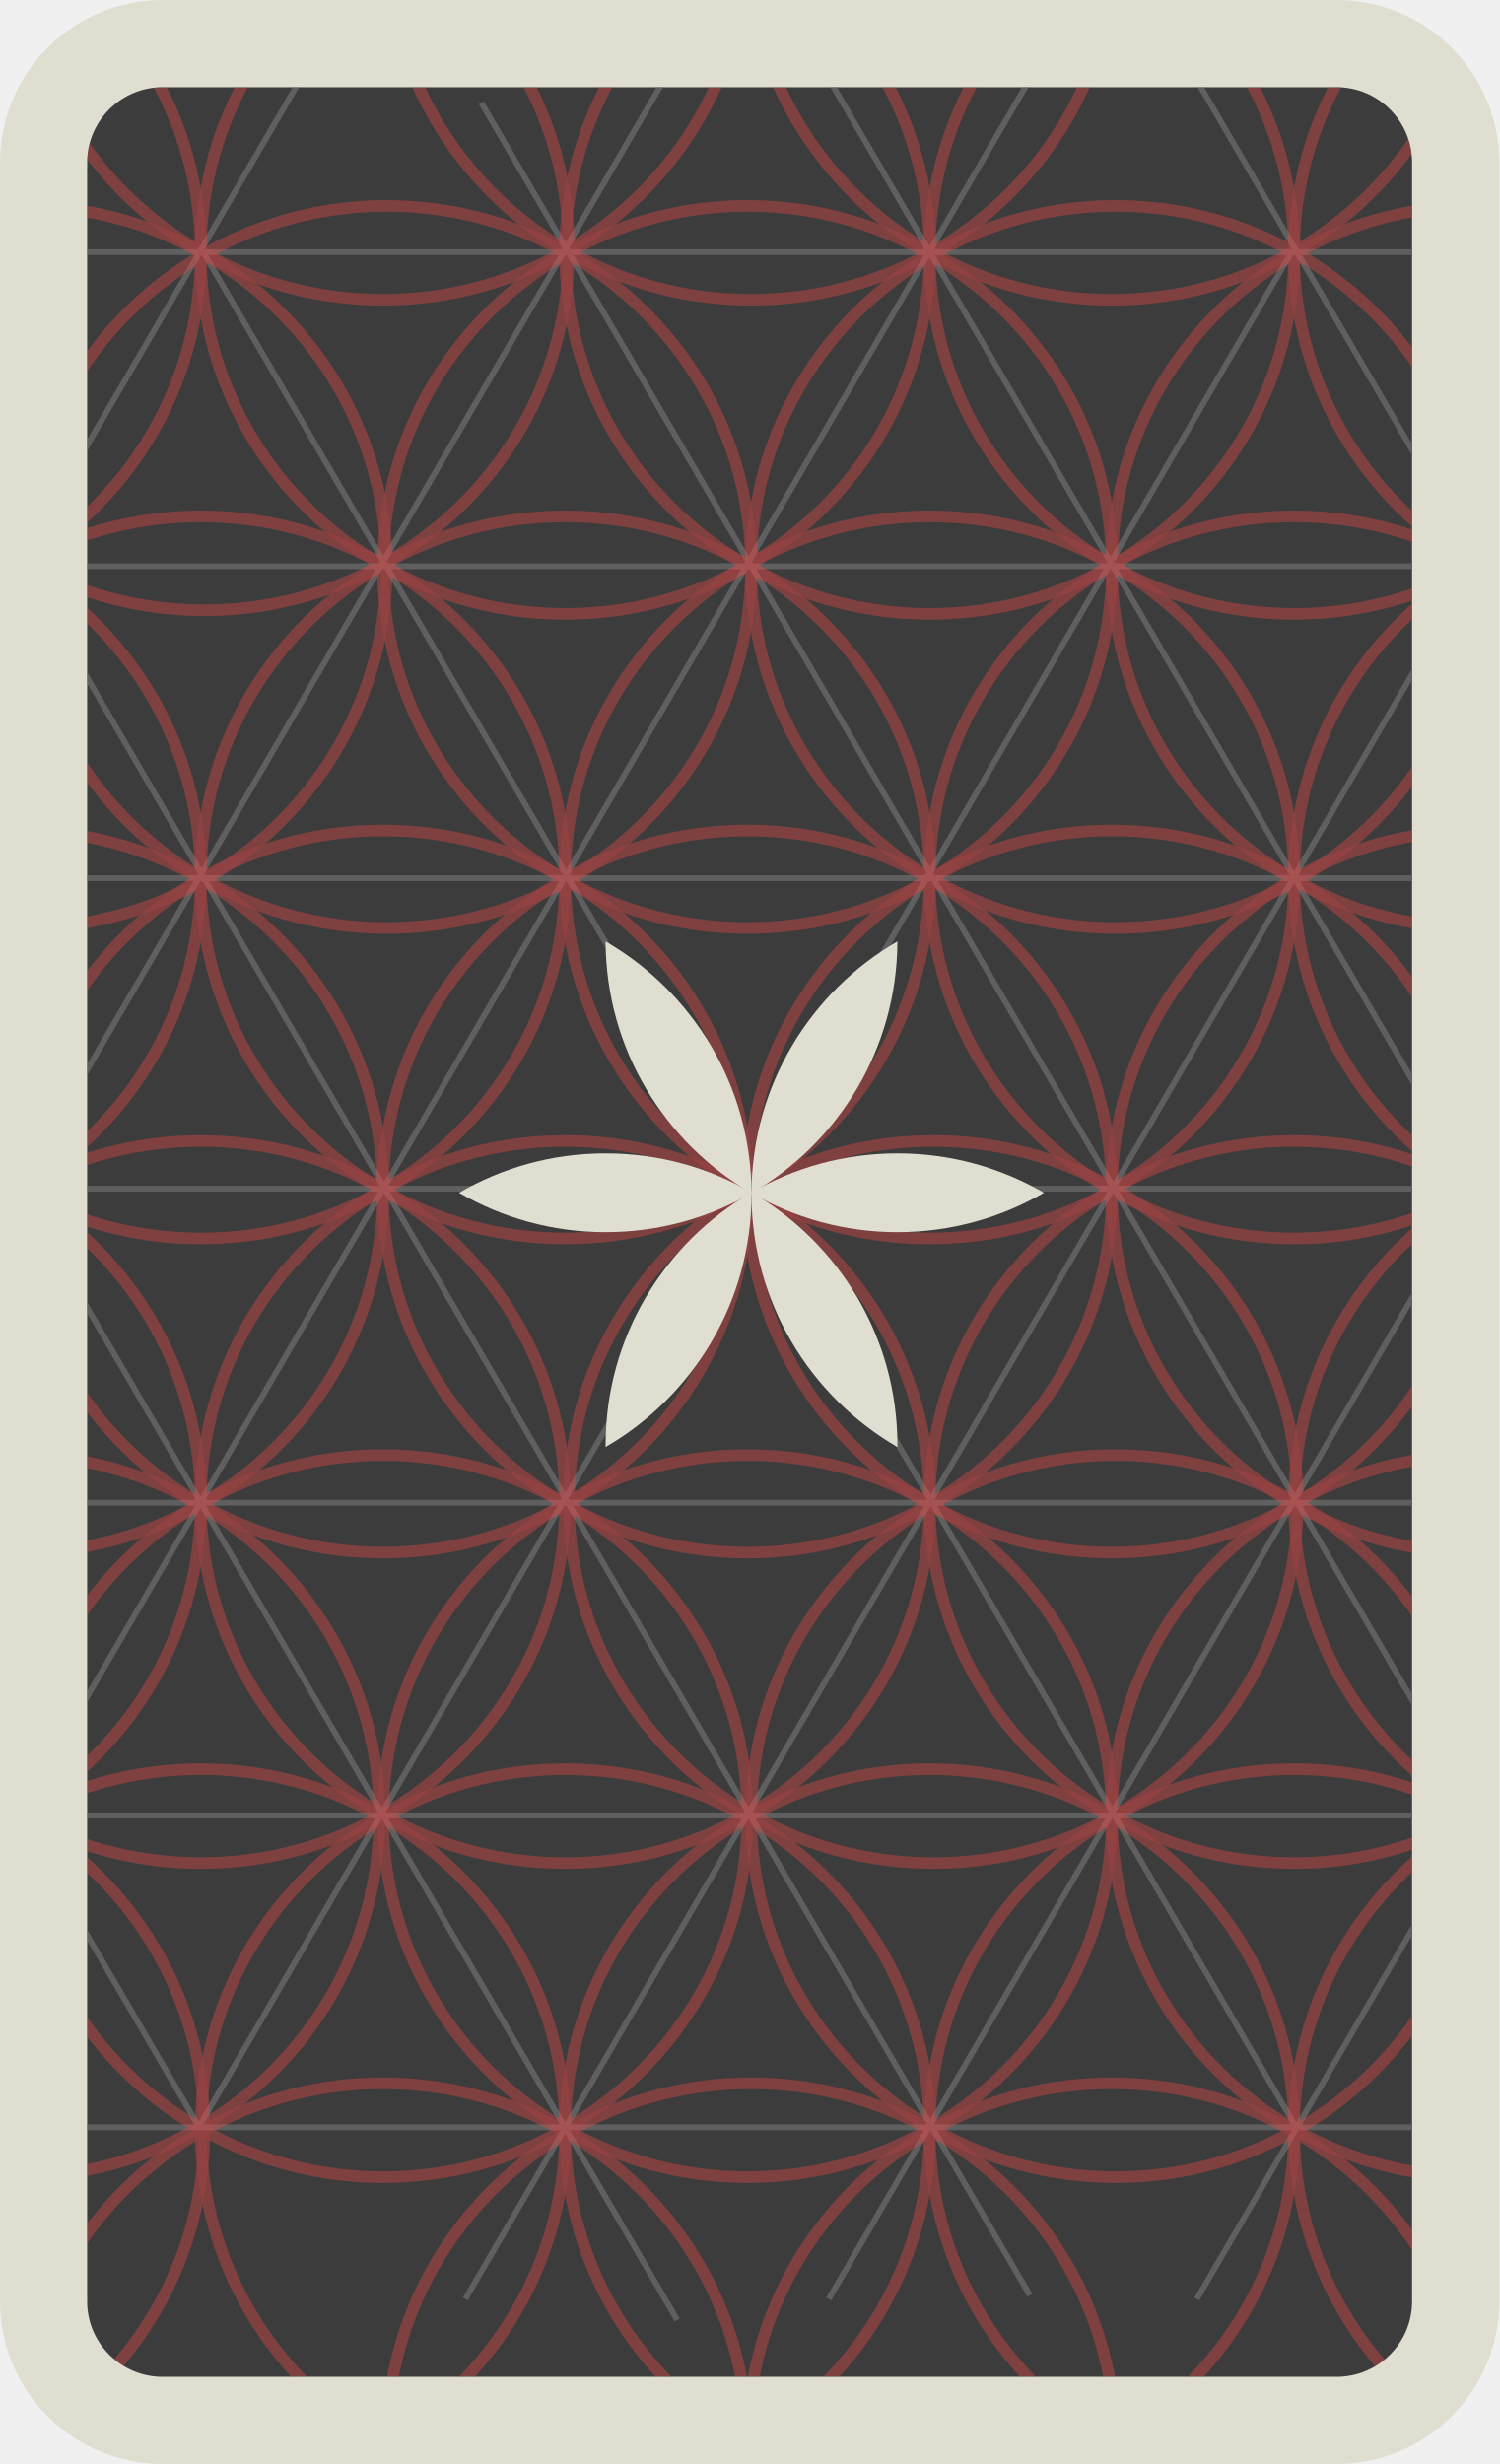
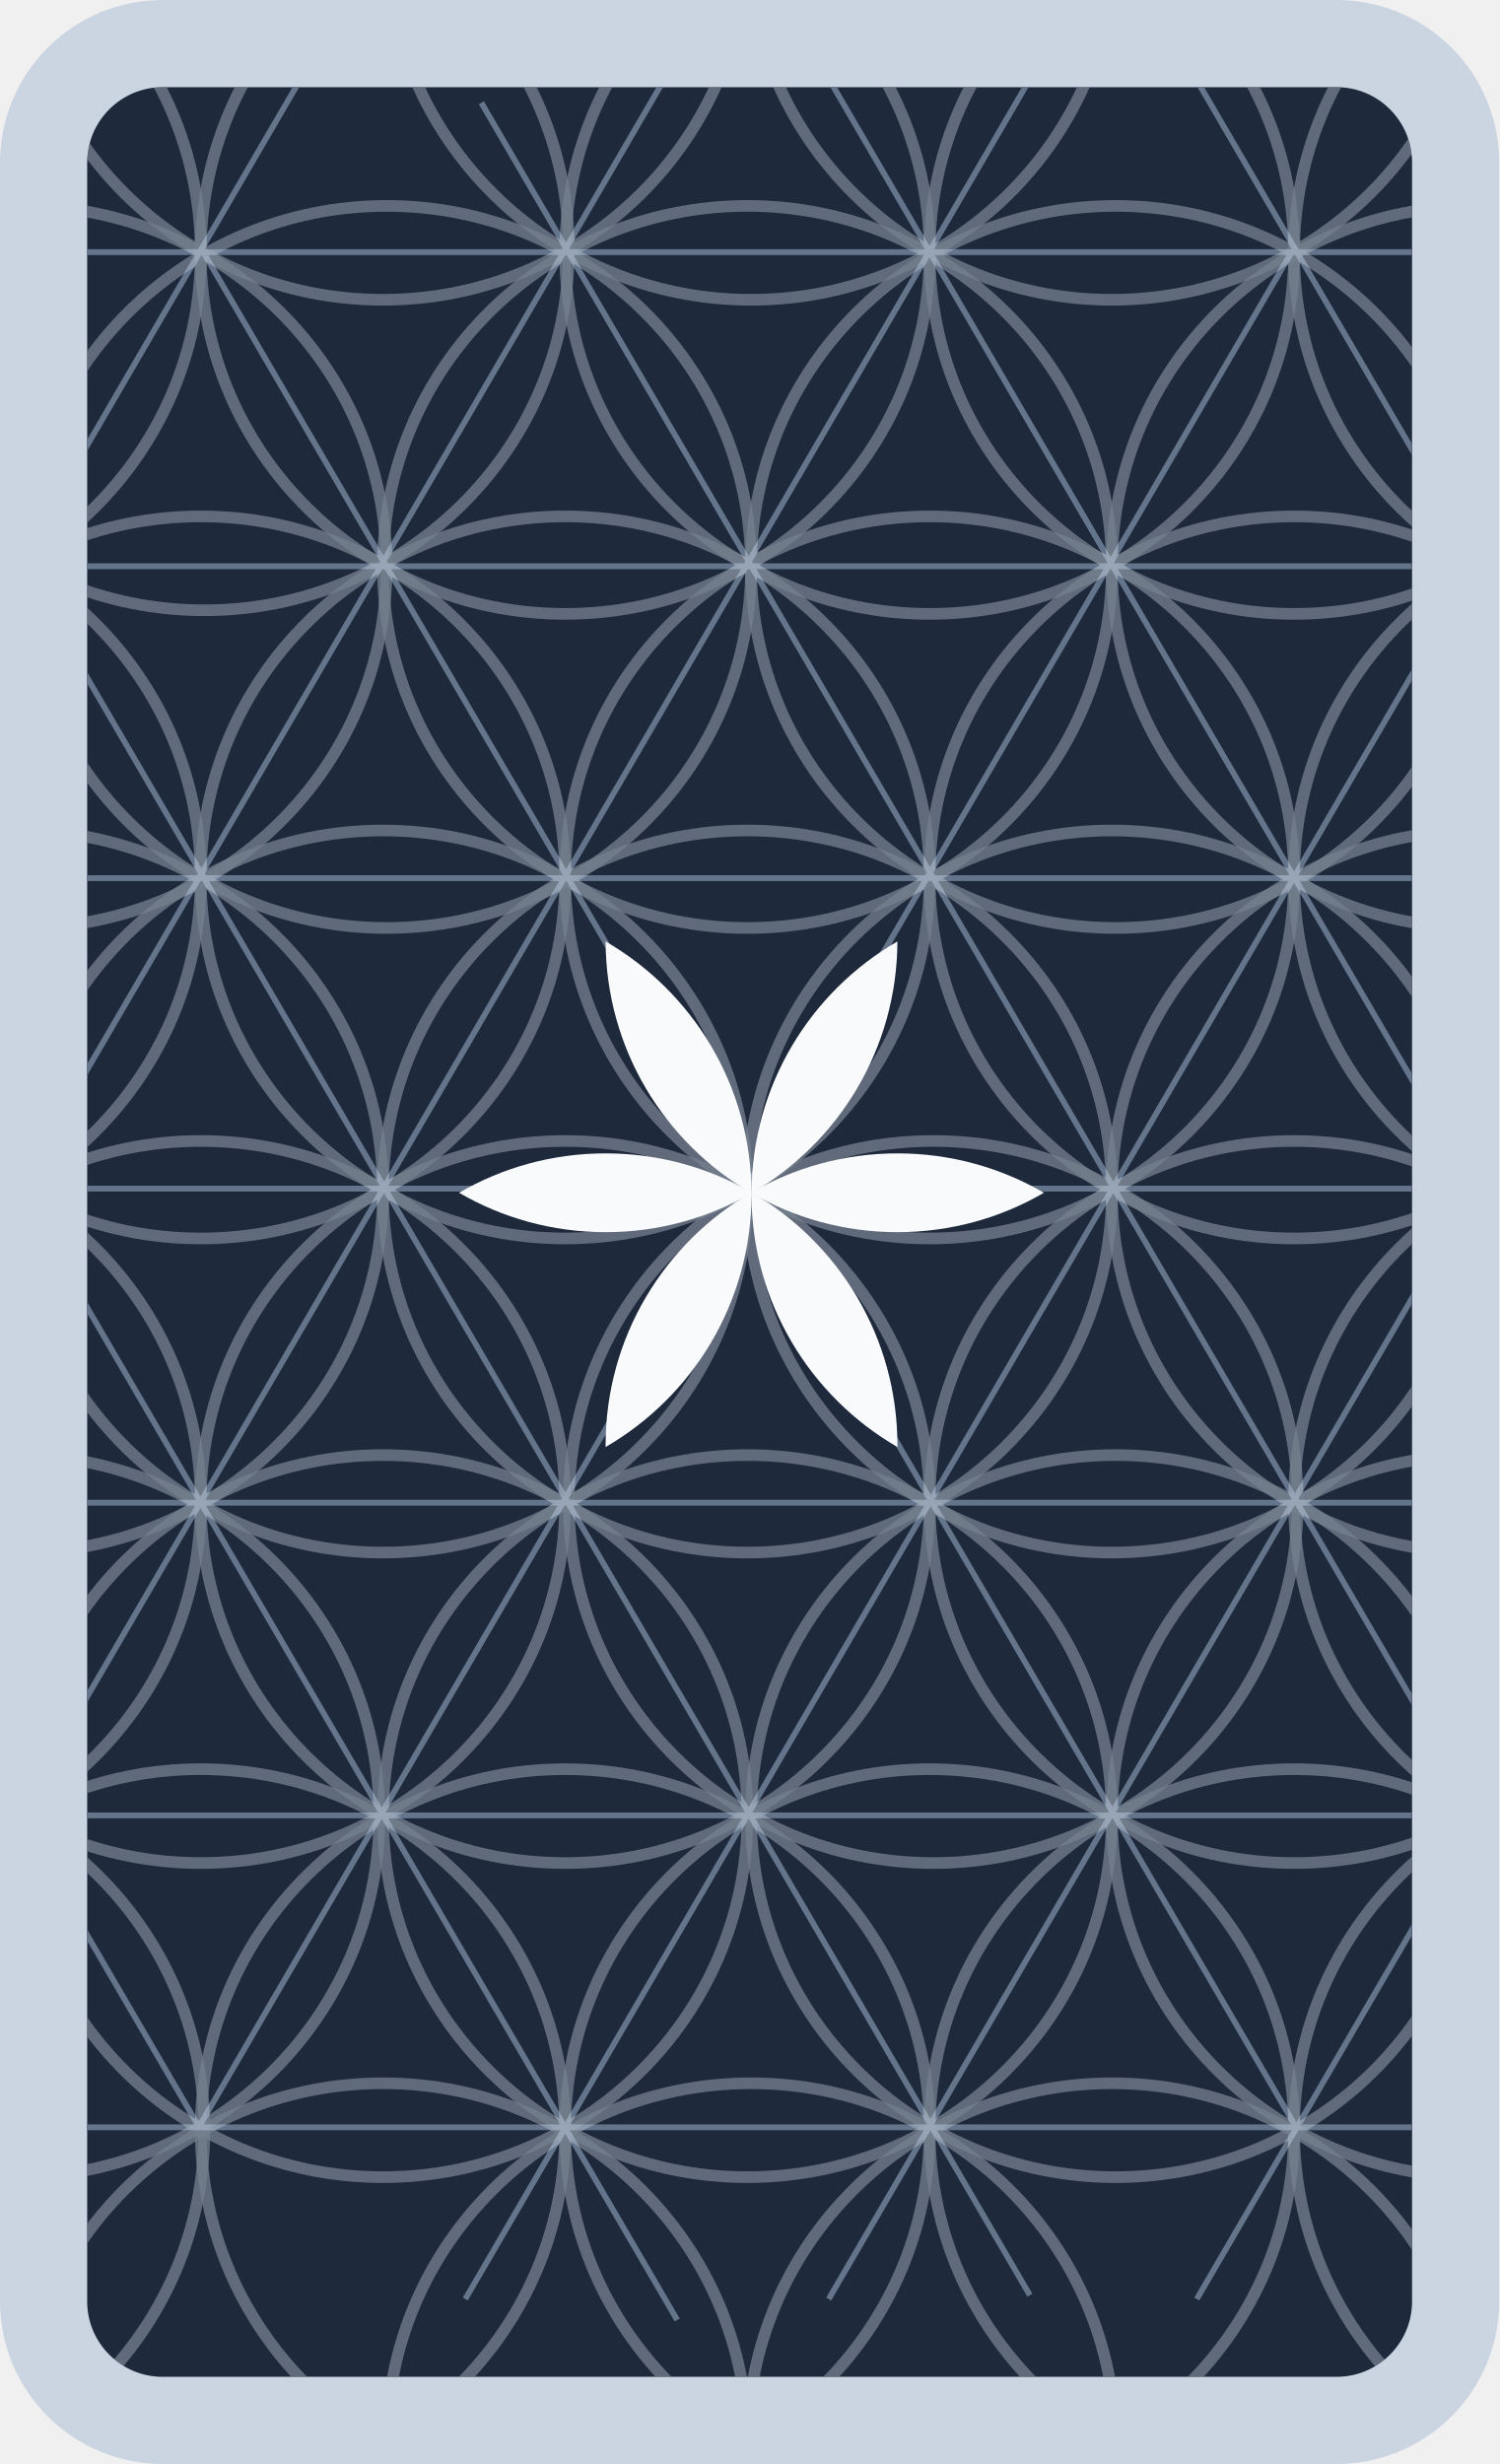
<svg xmlns="http://www.w3.org/2000/svg" width="258" height="424" viewBox="0 0 258 424" fill="none">
-   <rect x="7.5" y="7.5" width="243" height="409" rx="20.5" fill="#3C3C3C" stroke="#E0DDD1" stroke-width="15" />
+   <rect x="7.5" y="7.5" width="243" height="409" rx="20.5" fill="#1E293B" stroke="#CBD5E1" stroke-width="15" />
  <mask id="mask0_7_104" style="mask-type:alpha" maskUnits="userSpaceOnUse" x="15" y="15" width="228" height="394">
    <mask id="path-2-inside-1_7_104" fill="white">
      <rect x="15" y="15" width="228" height="394" rx="13" />
    </mask>
    <rect x="15" y="15" width="228" height="394" rx="13" fill="#3C3C3C" stroke="#E0DDD1" stroke-width="30" mask="url(#path-2-inside-1_7_104)" />
  </mask>
  <g mask="url(#mask0_7_104)">
-     <line x1="-59.531" y1="204.535" x2="316.766" y2="204.535" stroke="#605F5F" />
-     <line x1="-59.531" y1="151.107" x2="316.766" y2="151.107" stroke="#605F5F" />
-     <line x1="-59.531" y1="258.585" x2="316.766" y2="258.585" stroke="#605F5F" />
-     <line x1="-59.531" y1="366.062" x2="316.766" y2="366.062" stroke="#605F5F" />
-     <line y1="-0.5" x2="373.643" y2="-0.5" transform="matrix(0.503551 -0.863965 0.868061 0.496457 34.5433 366.443)" stroke="#605F5F" />
-     <line y1="-0.5" x2="407.813" y2="-0.5" transform="matrix(0.503551 -0.863965 0.868061 0.496457 80.5032 395.863)" stroke="#605F5F" />
-     <line y1="-0.5" x2="407.813" y2="-0.5" transform="matrix(0.503551 -0.863965 0.868061 0.496457 143.042 395.863)" stroke="#605F5F" />
-     <line y1="-0.5" x2="407.813" y2="-0.5" transform="matrix(0.503551 -0.863965 0.868061 0.496457 206.385 395.863)" stroke="#605F5F" />
-     <line y1="-0.5" x2="416.551" y2="-0.5" transform="matrix(0.503551 -0.863965 0.868061 0.496457 -27.3736 365.66)" stroke="#605F5F" />
-     <line y1="-0.5" x2="416.551" y2="-0.5" transform="matrix(0.503551 -0.863965 0.868061 0.496457 -90.2618 365.66)" stroke="#605F5F" />
-     <line y1="-0.5" x2="416.551" y2="-0.5" transform="matrix(0.503551 -0.863965 0.868061 0.496457 -153.605 366.902)" stroke="#605F5F" />
-     <line y1="-0.5" x2="373.643" y2="-0.5" transform="matrix(0.503551 0.863965 -0.868061 0.496457 34.5433 43.6281)" stroke="#605F5F" />
-     <line y1="-0.5" x2="402.792" y2="-0.5" transform="matrix(0.503551 0.863965 -0.868061 0.496457 82.3945 17.9299)" stroke="#605F5F" />
-     <line y1="-0.5" x2="402.792" y2="-0.5" transform="matrix(0.503551 0.863965 -0.868061 0.496457 118.583 -26.6935)" stroke="#605F5F" />
-     <line y1="-0.5" x2="402.792" y2="-0.5" transform="matrix(0.503551 0.863965 -0.868061 0.496457 171.264 -44.7099)" stroke="#605F5F" />
-     <line y1="-0.5" x2="405.572" y2="-0.5" transform="matrix(0.503551 0.863965 -0.868061 0.496457 -27.4315 44.8052)" stroke="#605F5F" />
-     <line y1="-0.5" x2="411.132" y2="-0.5" transform="matrix(0.503551 0.863965 -0.868061 0.496457 -90.9203 44.2672)" stroke="#605F5F" />
-     <line y1="-0.5" x2="373.643" y2="-0.5" transform="matrix(0.503551 0.863965 -0.868061 0.496457 -154.232 43.6281)" stroke="#605F5F" />
-     <line x1="283.526" y1="97.437" x2="-25.037" y2="97.437" stroke="#605F5F" />
-     <line x1="283.526" y1="43.387" x2="-25.037" y2="43.387" stroke="#605F5F" />
-     <line x1="283.526" y1="312.392" x2="-25.037" y2="312.392" stroke="#605F5F" />
+     <line x1="-59.531" y1="204.535" x2="316.766" y2="204.535" stroke="#64748B" />
+     <line x1="-59.531" y1="151.107" x2="316.766" y2="151.107" stroke="#64748B" />
+     <line x1="-59.531" y1="258.585" x2="316.766" y2="258.585" stroke="#64748B" />
+     <line x1="-59.531" y1="366.062" x2="316.766" y2="366.062" stroke="#64748B" />
+     <line y1="-0.5" x2="373.643" y2="-0.5" transform="matrix(0.503551 -0.863965 0.868061 0.496457 34.5433 366.443)" stroke="#64748B" />
+     <line y1="-0.5" x2="407.813" y2="-0.5" transform="matrix(0.503551 -0.863965 0.868061 0.496457 80.5032 395.863)" stroke="#64748B" />
+     <line y1="-0.5" x2="407.813" y2="-0.5" transform="matrix(0.503551 -0.863965 0.868061 0.496457 143.042 395.863)" stroke="#64748B" />
+     <line y1="-0.5" x2="407.813" y2="-0.5" transform="matrix(0.503551 -0.863965 0.868061 0.496457 206.385 395.863)" stroke="#64748B" />
+     <line y1="-0.5" x2="416.551" y2="-0.5" transform="matrix(0.503551 -0.863965 0.868061 0.496457 -27.3736 365.66)" stroke="#64748B" />
+     <line y1="-0.5" x2="416.551" y2="-0.5" transform="matrix(0.503551 -0.863965 0.868061 0.496457 -90.2618 365.66)" stroke="#64748B" />
+     <line y1="-0.5" x2="416.551" y2="-0.5" transform="matrix(0.503551 -0.863965 0.868061 0.496457 -153.605 366.902)" stroke="#64748B" />
+     <line y1="-0.5" x2="373.643" y2="-0.5" transform="matrix(0.503551 0.863965 -0.868061 0.496457 34.5433 43.6281)" stroke="#64748B" />
+     <line y1="-0.5" x2="402.792" y2="-0.5" transform="matrix(0.503551 0.863965 -0.868061 0.496457 82.3945 17.9299)" stroke="#64748B" />
+     <line y1="-0.5" x2="402.792" y2="-0.5" transform="matrix(0.503551 0.863965 -0.868061 0.496457 118.583 -26.6935)" stroke="#64748B" />
+     <line y1="-0.5" x2="402.792" y2="-0.5" transform="matrix(0.503551 0.863965 -0.868061 0.496457 171.264 -44.7099)" stroke="#64748B" />
+     <line y1="-0.5" x2="405.572" y2="-0.5" transform="matrix(0.503551 0.863965 -0.868061 0.496457 -27.4315 44.8052)" stroke="#64748B" />
+     <line y1="-0.5" x2="411.132" y2="-0.5" transform="matrix(0.503551 0.863965 -0.868061 0.496457 -90.9203 44.2672)" stroke="#64748B" />
+     <line y1="-0.5" x2="373.643" y2="-0.5" transform="matrix(0.503551 0.863965 -0.868061 0.496457 -154.232 43.6281)" stroke="#64748B" />
+     <line x1="283.526" y1="97.437" x2="-25.037" y2="97.437" stroke="#64748B" />
+     <line x1="283.526" y1="43.387" x2="-25.037" y2="43.387" stroke="#64748B" />
+     <line x1="283.526" y1="312.392" x2="-25.037" y2="312.392" stroke="#64748B" />
    <g opacity="0.5">
-       <ellipse cx="128.617" cy="205.035" rx="62.716" ry="62.126" stroke="#ED4646" stroke-opacity="0.76" stroke-width="2" />
-       <ellipse cx="128.617" cy="97.558" rx="62.716" ry="62.126" stroke="#ED4646" stroke-opacity="0.76" stroke-width="2" />
-       <ellipse cx="66.528" cy="97.558" rx="62.716" ry="62.126" stroke="#ED4646" stroke-opacity="0.76" stroke-width="2" />
-       <ellipse cx="97.26" cy="43.509" rx="62.716" ry="62.126" stroke="#ED4646" stroke-opacity="0.76" stroke-width="2" />
-       <ellipse cx="65.901" cy="-10.541" rx="62.716" ry="62.126" stroke="#ED4646" stroke-opacity="0.76" stroke-width="2" />
-       <ellipse cx="97.26" cy="366.562" rx="62.716" ry="62.126" stroke="#ED4646" stroke-opacity="0.76" stroke-width="2" />
-       <ellipse cx="159.976" cy="43.509" rx="62.716" ry="62.126" stroke="#ED4646" stroke-opacity="0.76" stroke-width="2" />
-       <ellipse cx="129.245" cy="-10.541" rx="62.716" ry="62.126" stroke="#ED4646" stroke-opacity="0.76" stroke-width="2" />
-       <ellipse cx="191.334" cy="-10.541" rx="62.716" ry="62.126" stroke="#ED4646" stroke-opacity="0.76" stroke-width="2" />
-       <ellipse cx="222.692" cy="43.509" rx="62.716" ry="62.126" stroke="#ED4646" stroke-opacity="0.76" stroke-width="2" />
-       <ellipse cx="285.408" cy="43.509" rx="62.716" ry="62.126" stroke="#ED4646" stroke-opacity="0.76" stroke-width="2" />
-       <ellipse cx="285.408" cy="366.562" rx="62.716" ry="62.126" stroke="#ED4646" stroke-opacity="0.76" stroke-width="2" />
-       <ellipse cx="191.334" cy="420.612" rx="62.716" ry="62.126" stroke="#ED4646" stroke-opacity="0.76" stroke-width="2" />
-       <ellipse cx="129.245" cy="420.612" rx="62.716" ry="62.126" stroke="#ED4646" stroke-opacity="0.76" stroke-width="2" />
-       <ellipse cx="65.901" cy="420.612" rx="62.716" ry="62.126" stroke="#ED4646" stroke-opacity="0.76" stroke-width="2" />
-       <ellipse cx="-27.546" cy="366.562" rx="62.716" ry="62.126" stroke="#ED4646" stroke-opacity="0.76" stroke-width="2" />
-       <ellipse cx="159.976" cy="366.562" rx="62.716" ry="62.126" stroke="#ED4646" stroke-opacity="0.76" stroke-width="2" />
-       <ellipse cx="65.901" cy="312.513" rx="62.716" ry="62.126" stroke="#ED4646" stroke-opacity="0.76" stroke-width="2" />
-       <ellipse cx="2.558" cy="312.513" rx="62.716" ry="62.126" stroke="#ED4646" stroke-opacity="0.76" stroke-width="2" />
-       <ellipse cx="34.543" cy="366.562" rx="62.716" ry="62.126" stroke="#ED4646" stroke-opacity="0.76" stroke-width="2" />
-       <ellipse cx="222.692" cy="366.562" rx="62.716" ry="62.126" stroke="#ED4646" stroke-opacity="0.76" stroke-width="2" />
-       <ellipse cx="3.812" cy="97.558" rx="62.716" ry="62.126" stroke="#ED4646" stroke-opacity="0.76" stroke-width="2" />
-       <ellipse cx="254.05" cy="312.513" rx="62.716" ry="62.126" stroke="#ED4646" stroke-opacity="0.76" stroke-width="2" />
-       <ellipse cx="254.05" cy="97.558" rx="62.716" ry="62.126" stroke="#ED4646" stroke-opacity="0.76" stroke-width="2" />
-       <ellipse cx="191.961" cy="97.558" rx="62.716" ry="62.126" stroke="#ED4646" stroke-opacity="0.76" stroke-width="2" />
-       <ellipse cx="191.961" cy="312.513" rx="62.716" ry="62.126" stroke="#ED4646" stroke-opacity="0.76" stroke-width="2" />
-       <ellipse cx="34.543" cy="150.986" rx="62.716" ry="62.126" stroke="#ED4646" stroke-opacity="0.76" stroke-width="2" />
-       <ellipse cx="34.543" cy="258.463" rx="62.716" ry="62.126" stroke="#ED4646" stroke-opacity="0.76" stroke-width="2" />
-       <ellipse cx="222.692" cy="150.986" rx="62.716" ry="62.126" stroke="#ED4646" stroke-opacity="0.76" stroke-width="2" />
-       <ellipse cx="222.692" cy="258.463" rx="62.716" ry="62.126" stroke="#ED4646" stroke-opacity="0.76" stroke-width="2" />
-       <ellipse cx="128.617" cy="312.513" rx="62.716" ry="62.126" stroke="#ED4646" stroke-opacity="0.76" stroke-width="2" />
-       <ellipse cx="159.976" cy="150.986" rx="62.716" ry="62.126" stroke="#ED4646" stroke-opacity="0.76" stroke-width="2" />
-       <ellipse cx="97.26" cy="150.986" rx="62.716" ry="62.126" stroke="#ED4646" stroke-opacity="0.76" stroke-width="2" />
-       <ellipse cx="97.26" cy="258.463" rx="62.716" ry="62.126" stroke="#ED4646" stroke-opacity="0.76" stroke-width="2" />
-       <ellipse cx="160.603" cy="258.463" rx="62.716" ry="62.126" stroke="#ED4646" stroke-opacity="0.76" stroke-width="2" />
-       <ellipse cx="191.334" cy="205.035" rx="62.716" ry="62.126" stroke="#ED4646" stroke-opacity="0.76" stroke-width="2" />
-       <ellipse cx="254.05" cy="205.035" rx="62.716" ry="62.126" stroke="#ED4646" stroke-opacity="0.76" stroke-width="2" />
-       <ellipse cx="3.185" cy="205.035" rx="62.716" ry="62.126" stroke="#ED4646" stroke-opacity="0.76" stroke-width="2" />
-       <ellipse cx="65.901" cy="205.035" rx="62.716" ry="62.126" stroke="#ED4646" stroke-opacity="0.76" stroke-width="2" />
-       <ellipse cx="-28.173" cy="258.463" rx="62.716" ry="62.126" stroke="#ED4646" stroke-opacity="0.76" stroke-width="2" />
-       <ellipse cx="285.408" cy="258.463" rx="62.716" ry="62.126" stroke="#ED4646" stroke-opacity="0.76" stroke-width="2" />
-       <ellipse cx="-28.173" cy="150.986" rx="62.716" ry="62.126" stroke="#ED4646" stroke-opacity="0.76" stroke-width="2" />
-       <ellipse cx="-28.173" cy="43.509" rx="62.716" ry="62.126" stroke="#ED4646" stroke-opacity="0.76" stroke-width="2" />
-       <ellipse cx="35.17" cy="42.887" rx="62.716" ry="62.126" stroke="#ED4646" stroke-opacity="0.76" stroke-width="2" />
-       <ellipse cx="285.408" cy="150.986" rx="62.716" ry="62.126" stroke="#ED4646" stroke-opacity="0.76" stroke-width="2" />
+       <ellipse cx="128.617" cy="205.035" rx="62.716" ry="62.126" stroke="#CBD5E1" stroke-opacity="0.76" stroke-width="2" />
+       <ellipse cx="128.617" cy="97.558" rx="62.716" ry="62.126" stroke="#CBD5E1" stroke-opacity="0.76" stroke-width="2" />
+       <ellipse cx="66.528" cy="97.558" rx="62.716" ry="62.126" stroke="#CBD5E1" stroke-opacity="0.76" stroke-width="2" />
+       <ellipse cx="97.26" cy="43.509" rx="62.716" ry="62.126" stroke="#CBD5E1" stroke-opacity="0.76" stroke-width="2" />
+       <ellipse cx="65.901" cy="-10.541" rx="62.716" ry="62.126" stroke="#CBD5E1" stroke-opacity="0.76" stroke-width="2" />
+       <ellipse cx="97.26" cy="366.562" rx="62.716" ry="62.126" stroke="#CBD5E1" stroke-opacity="0.76" stroke-width="2" />
+       <ellipse cx="159.976" cy="43.509" rx="62.716" ry="62.126" stroke="#CBD5E1" stroke-opacity="0.76" stroke-width="2" />
+       <ellipse cx="129.245" cy="-10.541" rx="62.716" ry="62.126" stroke="#CBD5E1" stroke-opacity="0.76" stroke-width="2" />
+       <ellipse cx="191.334" cy="-10.541" rx="62.716" ry="62.126" stroke="#CBD5E1" stroke-opacity="0.76" stroke-width="2" />
+       <ellipse cx="222.692" cy="43.509" rx="62.716" ry="62.126" stroke="#CBD5E1" stroke-opacity="0.76" stroke-width="2" />
+       <ellipse cx="285.408" cy="43.509" rx="62.716" ry="62.126" stroke="#CBD5E1" stroke-opacity="0.76" stroke-width="2" />
+       <ellipse cx="285.408" cy="366.562" rx="62.716" ry="62.126" stroke="#CBD5E1" stroke-opacity="0.76" stroke-width="2" />
+       <ellipse cx="191.334" cy="420.612" rx="62.716" ry="62.126" stroke="#CBD5E1" stroke-opacity="0.76" stroke-width="2" />
+       <ellipse cx="129.245" cy="420.612" rx="62.716" ry="62.126" stroke="#CBD5E1" stroke-opacity="0.76" stroke-width="2" />
+       <ellipse cx="65.901" cy="420.612" rx="62.716" ry="62.126" stroke="#CBD5E1" stroke-opacity="0.76" stroke-width="2" />
+       <ellipse cx="-27.546" cy="366.562" rx="62.716" ry="62.126" stroke="#CBD5E1" stroke-opacity="0.76" stroke-width="2" />
+       <ellipse cx="159.976" cy="366.562" rx="62.716" ry="62.126" stroke="#CBD5E1" stroke-opacity="0.76" stroke-width="2" />
+       <ellipse cx="65.901" cy="312.513" rx="62.716" ry="62.126" stroke="#CBD5E1" stroke-opacity="0.76" stroke-width="2" />
+       <ellipse cx="2.558" cy="312.513" rx="62.716" ry="62.126" stroke="#CBD5E1" stroke-opacity="0.76" stroke-width="2" />
+       <ellipse cx="34.543" cy="366.562" rx="62.716" ry="62.126" stroke="#CBD5E1" stroke-opacity="0.76" stroke-width="2" />
+       <ellipse cx="222.692" cy="366.562" rx="62.716" ry="62.126" stroke="#CBD5E1" stroke-opacity="0.76" stroke-width="2" />
+       <ellipse cx="3.812" cy="97.558" rx="62.716" ry="62.126" stroke="#CBD5E1" stroke-opacity="0.76" stroke-width="2" />
+       <ellipse cx="254.05" cy="312.513" rx="62.716" ry="62.126" stroke="#CBD5E1" stroke-opacity="0.76" stroke-width="2" />
+       <ellipse cx="254.05" cy="97.558" rx="62.716" ry="62.126" stroke="#CBD5E1" stroke-opacity="0.76" stroke-width="2" />
+       <ellipse cx="191.961" cy="97.558" rx="62.716" ry="62.126" stroke="#CBD5E1" stroke-opacity="0.76" stroke-width="2" />
+       <ellipse cx="191.961" cy="312.513" rx="62.716" ry="62.126" stroke="#CBD5E1" stroke-opacity="0.76" stroke-width="2" />
+       <ellipse cx="34.543" cy="150.986" rx="62.716" ry="62.126" stroke="#CBD5E1" stroke-opacity="0.76" stroke-width="2" />
+       <ellipse cx="34.543" cy="258.463" rx="62.716" ry="62.126" stroke="#CBD5E1" stroke-opacity="0.76" stroke-width="2" />
+       <ellipse cx="222.692" cy="150.986" rx="62.716" ry="62.126" stroke="#CBD5E1" stroke-opacity="0.76" stroke-width="2" />
+       <ellipse cx="222.692" cy="258.463" rx="62.716" ry="62.126" stroke="#CBD5E1" stroke-opacity="0.76" stroke-width="2" />
+       <ellipse cx="128.617" cy="312.513" rx="62.716" ry="62.126" stroke="#CBD5E1" stroke-opacity="0.76" stroke-width="2" />
+       <ellipse cx="159.976" cy="150.986" rx="62.716" ry="62.126" stroke="#CBD5E1" stroke-opacity="0.76" stroke-width="2" />
+       <ellipse cx="97.26" cy="150.986" rx="62.716" ry="62.126" stroke="#CBD5E1" stroke-opacity="0.76" stroke-width="2" />
+       <ellipse cx="97.26" cy="258.463" rx="62.716" ry="62.126" stroke="#CBD5E1" stroke-opacity="0.76" stroke-width="2" />
+       <ellipse cx="160.603" cy="258.463" rx="62.716" ry="62.126" stroke="#CBD5E1" stroke-opacity="0.76" stroke-width="2" />
+       <ellipse cx="191.334" cy="205.035" rx="62.716" ry="62.126" stroke="#CBD5E1" stroke-opacity="0.76" stroke-width="2" />
+       <ellipse cx="254.05" cy="205.035" rx="62.716" ry="62.126" stroke="#CBD5E1" stroke-opacity="0.76" stroke-width="2" />
+       <ellipse cx="3.185" cy="205.035" rx="62.716" ry="62.126" stroke="#CBD5E1" stroke-opacity="0.76" stroke-width="2" />
+       <ellipse cx="65.901" cy="205.035" rx="62.716" ry="62.126" stroke="#CBD5E1" stroke-opacity="0.76" stroke-width="2" />
+       <ellipse cx="-28.173" cy="258.463" rx="62.716" ry="62.126" stroke="#CBD5E1" stroke-opacity="0.76" stroke-width="2" />
+       <ellipse cx="285.408" cy="258.463" rx="62.716" ry="62.126" stroke="#CBD5E1" stroke-opacity="0.76" stroke-width="2" />
+       <ellipse cx="-28.173" cy="150.986" rx="62.716" ry="62.126" stroke="#CBD5E1" stroke-opacity="0.76" stroke-width="2" />
+       <ellipse cx="-28.173" cy="43.509" rx="62.716" ry="62.126" stroke="#CBD5E1" stroke-opacity="0.76" stroke-width="2" />
+       <ellipse cx="35.17" cy="42.887" rx="62.716" ry="62.126" stroke="#CBD5E1" stroke-opacity="0.76" stroke-width="2" />
+       <ellipse cx="285.408" cy="150.986" rx="62.716" ry="62.126" stroke="#CBD5E1" stroke-opacity="0.76" stroke-width="2" />
    </g>
  </g>
-   <path fill-rule="evenodd" clip-rule="evenodd" d="M104.216 249C119.226 240.317 129.324 224.088 129.324 205.5C129.324 205.396 129.324 205.292 129.323 205.188C114.313 213.872 104.215 230.101 104.215 248.688C104.215 248.792 104.215 248.896 104.216 249Z" fill="#E0DDD1" />
-   <path fill-rule="evenodd" clip-rule="evenodd" d="M179.648 205.249C172.238 209.56 163.624 212.029 154.434 212.029C145.243 212.029 136.629 209.56 129.219 205.249C136.629 200.938 145.243 198.47 154.434 198.47C163.624 198.47 172.238 200.938 179.648 205.249Z" fill="#E0DDD1" />
-   <path fill-rule="evenodd" clip-rule="evenodd" d="M154.433 249C139.423 240.317 129.324 224.088 129.324 205.5C129.324 205.396 129.325 205.292 129.325 205.188C144.335 213.872 154.434 230.101 154.434 248.688C154.434 248.792 154.433 248.896 154.433 249Z" fill="#E0DDD1" />
-   <path fill-rule="evenodd" clip-rule="evenodd" d="M154.433 162C154.365 180.508 144.284 196.657 129.325 205.31C129.393 186.802 139.474 170.653 154.433 162Z" fill="#E0DDD1" />
-   <path fill-rule="evenodd" clip-rule="evenodd" d="M104.215 162C119.174 170.653 129.255 186.802 129.324 205.31C114.365 196.657 104.284 180.508 104.215 162Z" fill="#E0DDD1" />
-   <path fill-rule="evenodd" clip-rule="evenodd" d="M129.43 205.249C122.019 209.56 113.405 212.029 104.215 212.029C95.024 212.029 86.41 209.56 79 205.249C86.41 200.938 95.024 198.47 104.215 198.47C113.405 198.47 122.019 200.938 129.43 205.249Z" fill="#E0DDD1" />
+   <path fill-rule="evenodd" clip-rule="evenodd" d="M104.216 249C119.226 240.317 129.324 224.088 129.324 205.5C129.324 205.396 129.324 205.292 129.323 205.188C114.313 213.872 104.215 230.101 104.215 248.688C104.215 248.792 104.215 248.896 104.216 249Z" fill="#F8FAFC" />
+   <path fill-rule="evenodd" clip-rule="evenodd" d="M179.648 205.249C172.238 209.56 163.624 212.029 154.434 212.029C145.243 212.029 136.629 209.56 129.219 205.249C136.629 200.938 145.243 198.47 154.434 198.47C163.624 198.47 172.238 200.938 179.648 205.249Z" fill="#F8FAFC" />
+   <path fill-rule="evenodd" clip-rule="evenodd" d="M154.433 249C139.423 240.317 129.324 224.088 129.324 205.5C129.324 205.396 129.324 205.292 129.325 205.188C144.335 213.872 154.434 230.101 154.434 248.688C154.434 248.792 154.433 248.896 154.433 249Z" fill="#F8FAFC" />
+   <path fill-rule="evenodd" clip-rule="evenodd" d="M154.433 162C154.365 180.508 144.284 196.657 129.325 205.31C129.393 186.802 139.474 170.653 154.433 162Z" fill="#F8FAFC" />
+   <path fill-rule="evenodd" clip-rule="evenodd" d="M104.215 162C119.174 170.653 129.255 186.802 129.324 205.31C114.365 196.657 104.284 180.508 104.215 162Z" fill="#F8FAFC" />
+   <path fill-rule="evenodd" clip-rule="evenodd" d="M129.43 205.249C122.019 209.56 113.405 212.029 104.215 212.029C95.024 212.029 86.41 209.56 79 205.249C86.41 200.938 95.024 198.47 104.215 198.47C113.405 198.47 122.019 200.938 129.43 205.249Z" fill="#F8FAFC" />
</svg>
